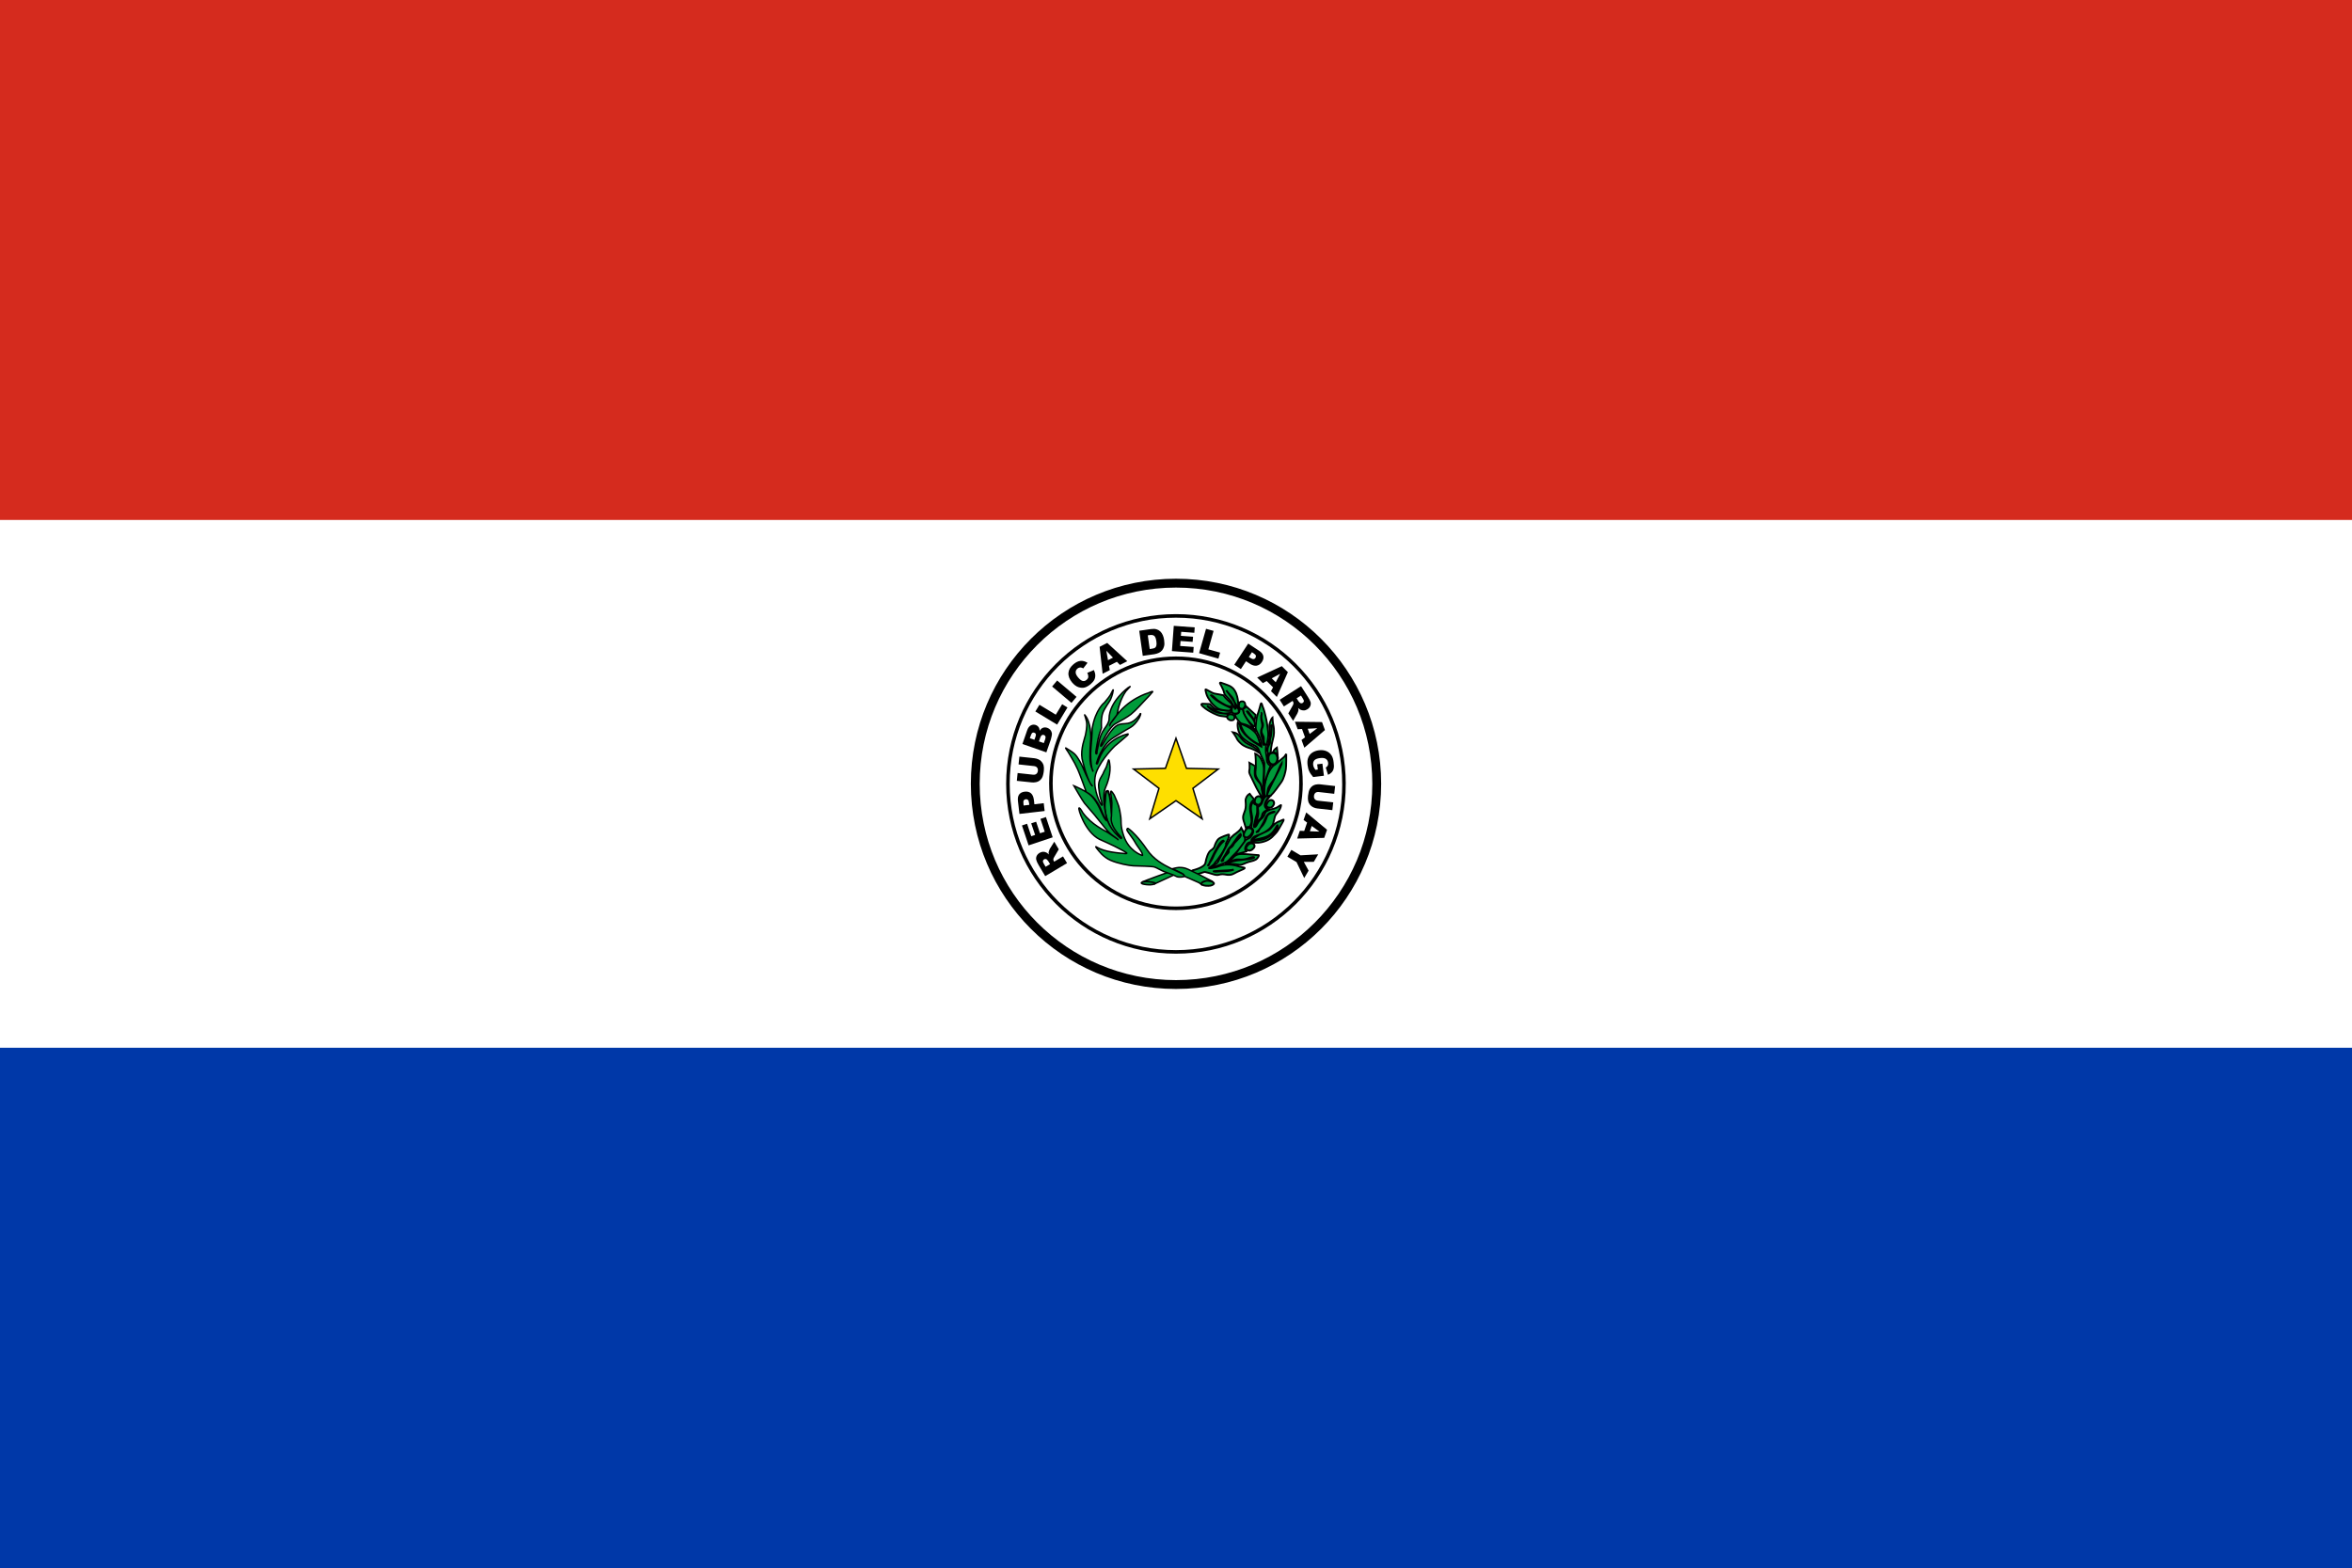
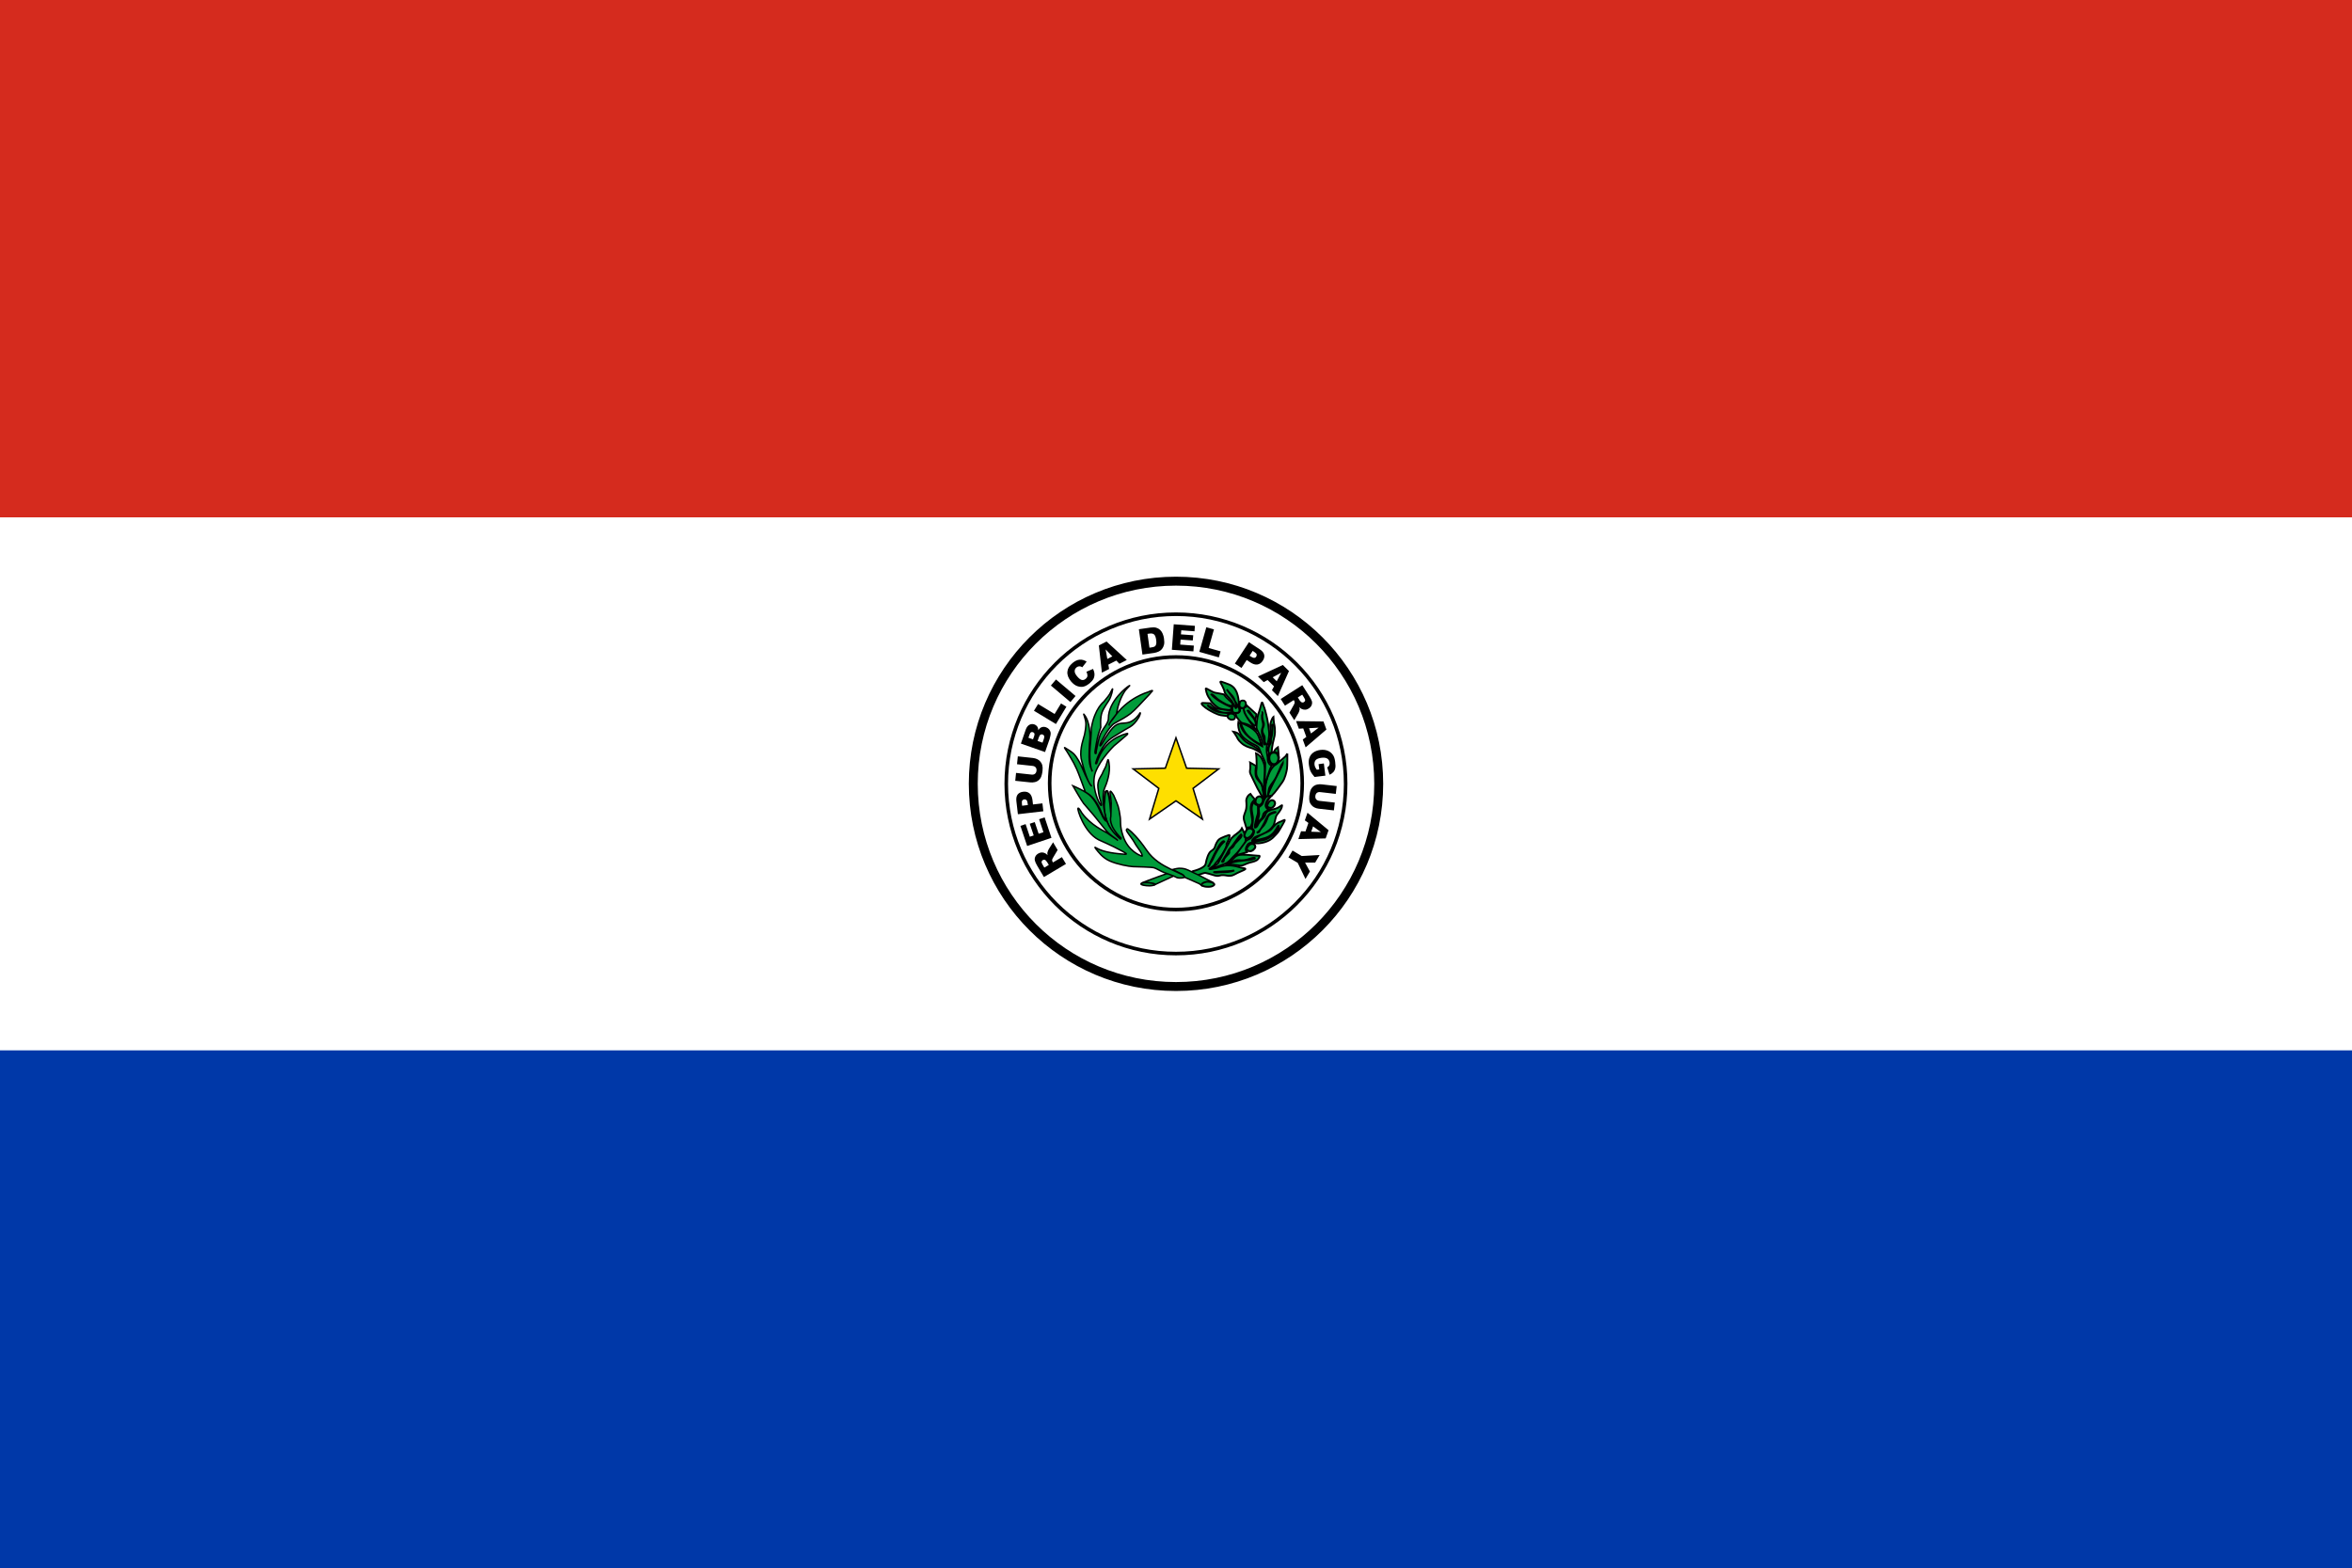
- <svg xmlns="http://www.w3.org/2000/svg" width="600" height="400" viewBox="109.901 3.267 980.198 653.465">
+ <svg xmlns="http://www.w3.org/2000/svg" width="600" height="400" viewBox="114.706 6.471 970.588 647.059">
  <defs>
    <clipPath id="border-crop-clip">
-       <rect x="124.604" y="13.069" width="950.792" height="633.861" />
+       <rect x="129.265" y="16.176" width="941.471" height="627.647" />
    </clipPath>
  </defs>
  <path d="M0 0h1200v660H0z" fill="#0038a8" />
  <path d="M0 0h1200v440H0z" fill="#fff" />
  <path d="M0 0h1200v220H0z" fill="#d52b1e" />
  <path d="M683.656 329.978c0 46.218-37.442 83.678-83.658 83.678-46.193 0-83.654-37.46-83.654-83.678 0-46.198 37.462-83.634 83.654-83.634 46.216 0 83.658 37.436 83.658 83.634z" stroke-miterlimit="10" fill="#fff" stroke="#000" stroke-width="3.687" />
  <path d="M640.448 317.02c-2.031-.08-2.043 2.158-2.043 2.158s.07-.662.012.09c-.039.743.333 2.555 1.833 2.703 1.583.139 2.109-1.711 2.122-2.609 0-.356-.116-2.296-1.924-2.34" fill="#009b3a" stroke="#000" stroke-width=".985" />
  <path d="M547.516 363.468l-.717-1.187c-.072-.132-.259-.35-.558-.675a.817.817 0 0 0-.554-.273.988.988 0 0 0-.652.132c-.278.17-.46.397-.49.675-.053.283.079.672.393 1.197l.725 1.235zm7.08-.408l-9.1 5.412-2.778-4.668c-.515-.876-.828-1.572-.95-2.122-.143-.559-.075-1.083.156-1.604.23-.526.648-.964 1.23-1.313a3.156 3.156 0 0 1 1.48-.457c.51 0 .975.126 1.426.365.278.16.602.408.955.768-.084-.389-.132-.696-.113-.934.03-.141.094-.374.221-.73.123-.34.24-.578.313-.729l1.839-2.928 1.875 3.18-1.875 3.157c-.235.399-.378.706-.397.92-.011.296.054.554.195.807l.156.258 3.687-2.194zm-16.02-7.41l-2.778-8.302 2.142-.72 1.74 5.204 1.606-.54-1.636-4.83 2.058-.671 1.616 4.806 1.97-.637-1.778-5.355 2.273-.774 2.822 8.458zm.296-16.9l-.112-.777c-.073-.648-.23-1.066-.47-1.284a1.133 1.133 0 0 0-.896-.282c-.324.053-.588.19-.79.417-.21.254-.28.672-.192 1.28l.089.934zm-4.116 3.79l-.631-5.394c-.127-1.158.04-2.082.524-2.734.5-.646 1.265-1.035 2.293-1.152 1.059-.132 1.936.096 2.602.657.658.569 1.079 1.517 1.236 2.82l.2 1.776 3.896-.453.382 3.264zm-.367-20.64l.338-3.25 6.282.676a5.523 5.523 0 0 1 1.71.482 3.54 3.54 0 0 1 1.362 1.074c.363.468.618.915.736 1.397.16.636.205 1.415.102 2.31a11.916 11.916 0 0 1-.294 1.654c-.132.597-.337 1.09-.593 1.469a3.852 3.852 0 0 1-1.019 1.03 3.324 3.324 0 0 1-1.289.55c-.696.142-1.293.17-1.812.112l-6.253-.66.337-3.255 6.416.696c.578.058 1.038-.049 1.395-.342.359-.287.56-.704.628-1.254.06-.58-.059-1.026-.339-1.371-.278-.356-.71-.555-1.293-.623zm10.523-8.892l.564-1.566c.171-.53.22-.94.103-1.236a.98.98 0 0 0-.642-.578c-.315-.108-.574-.088-.828.068-.264.16-.491.5-.672 1.03l-.558 1.576zm-3.924-1.376l.475-1.329c.16-.486.205-.855.087-1.104-.087-.239-.294-.428-.612-.52a.91.91 0 0 0-.774.034c-.23.136-.422.427-.578.895l-.496 1.366zm-4.995 1.755l2.01-5.792c.348-.964.843-1.606 1.509-1.97a2.518 2.518 0 0 1 2.04-.152c.577.228 1.017.58 1.322 1.095.18.34.294.788.294 1.308.416-.66.896-1.08 1.43-1.26.544-.194 1.137-.184 1.779.04.504.174.926.461 1.26.84.318.4.528.838.632 1.334.048.32.024.748-.089 1.279-.166.744-.264 1.215-.348 1.435l-1.862 5.33zm5.392-13.555l1.71-2.791 6.811 4.128 2.652-4.356 2.22 1.356-4.322 7.145zm6.986-10.406l2.103-2.505 8.07 6.823-2.106 2.505zm14.657-5.686l2.75-1.176c.353.74.554 1.444.582 2.135a4.09 4.09 0 0 1-.39 1.92c-.315.608-.829 1.197-1.534 1.815-.898.73-1.721 1.206-2.5 1.415-.77.2-1.632.151-2.592-.151-.926-.306-1.808-.972-2.66-1.97-1.108-1.355-1.618-2.684-1.505-3.988.108-1.327.823-2.519 2.126-3.618 1.035-.856 1.995-1.303 2.94-1.376.922-.088 1.902.19 2.886.807l-1.807 2.344c-.275-.18-.504-.3-.7-.34a1.586 1.586 0 0 0-.878-.01 1.86 1.86 0 0 0-.804.399c-.574.48-.823 1.074-.74 1.784.049.53.387 1.149.975 1.883.76.9 1.416 1.404 1.956 1.507.568.117 1.092-.043 1.582-.452.476-.408.735-.836.745-1.303.014-.497-.118-1.036-.432-1.625m10.7-6.355l-2.763-2.86.696 3.924zm1.647 1.736l-3.312 1.684.338 1.794-2.975 1.512-1.26-11.23 3.18-1.625 8.346 7.623-3.043 1.556zm12.863-11.025l.813 5.71.795-.117c.68-.084 1.156-.234 1.425-.424.26-.209.437-.476.544-.895.117-.389.117-.996-.004-1.843-.156-1.104-.451-1.843-.863-2.194-.42-.35-1.054-.476-1.896-.35zm-3.557-1.912l4.802-.691c.946-.126 1.715-.117 2.332.059.637.18 1.161.471 1.622.9.447.427.804.948 1.059 1.556a7.428 7.428 0 0 1 .548 1.998c.172 1.109.172 2.004-.01 2.641a4.464 4.464 0 0 1-.833 1.716c-.402.473-.848.828-1.343 1.027a7.334 7.334 0 0 1-1.896.579l-4.812.677zm14.391-2.05l8.727.647-.162 2.251-5.464-.408-.127 1.678 5.068.374-.183 2.145-5.041-.36-.148 2.063 5.621.417-.176 2.383-8.895-.656zm13.446 1.234l3.142.876-2.172 7.685 4.906 1.386-.716 2.49-8.052-2.28zm17.84 11.732l.676.438c.52.345.96.491 1.28.456a.982.982 0 0 0 .78-.486c.175-.267.24-.568.2-.895-.064-.31-.353-.626-.863-.962l-.78-.526zm-.26-5.569l4.544 2.997c.984.646 1.562 1.376 1.74 2.163.19.798 0 1.635-.585 2.501-.567.88-1.303 1.396-2.175 1.546-.882.141-1.848-.131-2.95-.856l-1.494-.992-2.147 3.273-2.74-1.814zm11.472 16.122l1.842-3.525-3.498 1.892zm-1.117 2.101l-2.652-2.606-1.596.876-2.376-2.335 4.884-2.256 5.381-2.487 2.528 2.501-4.596 10.335-2.43-2.412zm9.821 4.587l.745 1.177c.089.118.25.346.583.656a.87.87 0 0 0 .57.249.91.91 0 0 0 .626-.156c.28-.18.436-.403.486-.69.038-.273-.108-.682-.437-1.177l-.755-1.206zm-7.07.627l8.913-5.69 2.926 4.586c.543.846.887 1.542 1.053 2.082a2.58 2.58 0 0 1-.138 1.605c-.216.535-.612.978-1.17 1.344-.505.32-.99.5-1.49.5-.475.029-.96-.092-1.436-.293a5.476 5.476 0 0 1-.965-.753c.093.389.152.705.141.924a5.78 5.78 0 0 1-.186.73 3.863 3.863 0 0 1-.318.748l-1.725 2.987-2-3.118 1.795-3.2c.24-.428.357-.734.357-.948.01-.288-.035-.56-.225-.804l-.142-.242-3.626 2.31zm12.496 14.24l3.17-2.393-3.963.22zm-1.924 1.416l-1.27-3.497-1.804.126-1.152-3.137 11.3.132 1.221 3.336-8.58 7.354-1.176-3.23zm5.06 11.246l2.176-.287.63 5.04-4.473.54c-.755-.876-1.332-1.66-1.641-2.375-.344-.709-.564-1.57-.69-2.577-.162-1.245-.08-2.286.268-3.123.314-.836.873-1.532 1.656-2.082.79-.52 1.721-.865 2.804-.996 1.142-.15 2.175-.034 3.076.34.903.36 1.628.968 2.192 1.824.435.677.724 1.606.861 2.812.162 1.152.162 2.032.01 2.631a3.163 3.163 0 0 1-.798 1.56 4.092 4.092 0 0 1-1.554 1.061l-.95-3.05c.378-.189.656-.431.823-.778.172-.33.216-.749.172-1.206-.118-.72-.412-1.254-.95-1.614-.554-.36-1.369-.473-2.437-.34-1.136.14-1.905.466-2.352.938-.42.496-.577 1.132-.499 1.892.04.36.146.696.284 1.007.152.33.372.666.676 1.085l.996-.137zm6.694 15.856l-.372 3.238-6.252-.705a5.311 5.311 0 0 1-1.726-.492 3.814 3.814 0 0 1-1.352-1.074c-.358-.456-.603-.92-.72-1.386-.153-.676-.192-1.435-.09-2.325.07-.506.169-1.065.29-1.663.143-.599.353-1.085.618-1.464a4.14 4.14 0 0 1 1.01-1.017c.46-.287.881-.467 1.302-.54.687-.131 1.299-.174 1.814-.096l6.262.714-.372 3.23-6.405-.736c-.583-.062-1.044.04-1.407.327-.352.291-.564.7-.621 1.26-.064.573.044 1.026.327 1.371.276.35.706.56 1.28.647zm-9.732 12.034l3.984.142-3.216-2.345zm-2.363-.12l1.206-3.507-1.476-1.056 1.098-3.156 8.693 7.223-1.196 3.379-11.265.277 1.107-3.239zm5.837 9.734l-1.839 3.127-4.164.014 1.993 3.658-1.827 3.089-3.214-6.66-3.812-2.246 1.675-2.826 3.808 2.262z" />
  <path d="M670.01 330.004c0 38.69-31.352 70.045-70.023 70.045-38.682 0-70.033-31.356-70.033-70.044 0-38.662 31.35-70.012 70.032-70.012 38.672 0 70.023 31.35 70.023 70.01z" stroke-miterlimit="10" fill="none" stroke="#000" stroke-width="1.475" />
  <path d="M652.093 329.754c0 28.799-23.323 52.124-52.107 52.124-28.785 0-52.118-23.325-52.118-52.124 0-28.77 23.333-52.102 52.116-52.102 28.786 0 52.11 23.332 52.11 52.102z" stroke-miterlimit="10" fill="none" stroke="#000" stroke-width="1.475" />
  <path d="M599.99 311.012l4.377 12.53 13.244.296-10.554 8.026 3.837 12.698-10.904-7.548-10.908 7.548 3.818-12.698-10.57-8.026 13.27-.296z" fill="#fedf00" stroke="#000" stroke-width=".602" />
  <path d="M624.052 365.729c-.442.37-2.22.569-2.69.648-.476.062-2.343.081-3.133.11-.435.03-1.273.151-1.709.151-3.828-.436 6.219-.375 7.532-.91m-10.031-2.96c.25-.448 1.505-3.24 1.956-4.033.46-.779 1.499-2.856 2.12-3.72.32-.468 1.569-1.824 1.867-1.217-2.175 1.88-3.89 5.163-4.804 7.37-.118.238-.833 1.467-1.097 1.789-.256.315-.151.912-.552.96-.423.053-.127.13-.127.13s.362-.808.637-1.28zm14.431 2.135s-1.73-.259-2.803-.638c-1.068-.36-2.862-.636-4.391-.598-1.514.02-2.9.477-4.135.948-1.23.457-2.823.496-2.823.496s-.902.141-.48-.067c.401-.2 1.798-1.29 1.798-1.29l.902-1.235c.26-.072 4.836-6.077 4.338-7.689.701-1.186 1.522-3.303 1.214-3.672-.147-.15-3.563 1.084-4.312 1.764-.868.75-1.48 2.312-1.74 3.212-.254.894-1.568 1.633-1.568 1.633-1.068.768-1.842 3.2-2.205 5.19-.367 1.964-5.208 3.053-5.208 3.053s-1.343.501-.151.88c.205.058.737.957 1.164.971.592.069 3.598-1.218 4.063-1.116a35.664 35.664 0 0 1 3.028.828c1.147.389 2.093.588 2.895.292.814-.293 1.976-.18 2.848-.01.858.185 1.818.107 2.371-.064.593-.18 2.152-1.046 2.152-1.046s1.686-.73 2.66-1.187c.976-.456.383-.656.383-.656" fill="#009b3a" stroke="#000" stroke-width=".754" />
  <path d="M615.299 370.745s-6.665-3.487-7.023-3.57c-.21-.029-3.024-1.58-4.311-1.98-.931-.301-2.215-.38-2.676-.35-1.097.077-2.889.561-2.889.561l1.656.677s1.554.763 2.314 1.172c1.087.574 1.136 1.273 1.136 1.273l6.035 2.655 1.224.88s1.114-1.537 4.534-1.318" fill="#009b3a" stroke="#000" stroke-width=".602" />
  <path d="M622.002 356.903c2.096-1.87 3.121-4.528 4.846-6 .28.2.28.534-.062 1.123-.326.58-.76.78-.95 1.082-.352.472-1.402 1.344-1.686 1.868-.252.496-.578 1.19-1.493 1.718-.91.544-.624 1.409-.7 1.772-.073.4-1.475 1.404-2.152 2.645-.129 1.294-.187.751-.972 1.211 1.428-2.153 2.179-3.54 3.169-5.42m-4.711 5.917c-.135.283-4.269 2.63-2.976 2.282 1.285-.338 5.105-1.717 6.19-2.2 1.327-.579 2.123-1.795 3.12-2.783 1.017-1.01 4.163-4.017 4.707-5.176.532-1.194 1.016-2.854-1.117-6.582 0 0-.331.713-1.126 1.41-.786.713-1.958 1.502-1.958 1.502l-1.368 1.293s-4.831 8.875-5.472 10.255" fill="#009b3a" stroke="#000" stroke-width=".794" />
  <path d="M634.086 359.696s-2.646-.237-2.876-.237c-.25 0-1.7-.2-3.808-.2-2.088 0-2.872.724-3.42 1.307-.593.653-2.24 2.16-2.24 2.16l.888-.078c2.116-1.648 3.763-1.044 4.42-1.092.686-.024 1.511.044 3.63-.706 2.15-.754 2.024-.048 1.788.024a11.158 11.158 0 0 1-3.192.644c-1.596.088-2.997.397-3.624.397-.632 0-5.29 1.275-5.29 1.275s5.04.295 5.584.475c.54.22 1.388.117 2.088-.219 1.931-.89 2.804-1.06 3.597-1.24.799-.155 1.75-.695 1.75-.695s.51-.322.98-1.176c.485-.876-.276-.639-.276-.639m2.474-13.81c.318-.789 1.113-2.642 1.956-3.371.514-.448 1.4-.657 1.871-.856.2-.068 1.648-.138-.16.359-.75.2-1.764.643-2.214 1.398-.632 1.754-1.184 3.283-2.358 4.404-.862.905-1.408 2.083-1.408 2.083l-.924.32c1.694-1.037 2.43-2.961 3.237-4.337zm8.193-.988c-.965.322-1.304.588-1.304.588-2.16.648-3.044 2.004-3.99 3.108-.48.578-1.156 1.01-3.435 1.987-2.082.895-3.693 2.278-3.732 2.278 0 0-.66.135-.534.456.049.152.612.03.612.03s4.29-.612 6.078-1.7c1.142-.716 1.788-1.237 2.87-2.91.485-.739 1.029-2.13 1.054-1.235.084 2.373-3.603 4.674-5.208 5.384-.86.365-2.005.516-3.504.763-1.481.273-2.382.191-2.274-.135.151-.472.324-.57.715-1.036.706-.841 2.41-1.139 3.665-1.728 1.485-.665 2.892-1.644 3.597-2.48.72-.845.97-1.157 1.166-1.871.55-1.869.578-2.904 1.093-3.571 1.812-2.232 2.077-2.952 2.166-3.948.019-.23-.941.529-1.44.806-.976.578-1.338.578-3.337 1.1-2.03.506-1.985 1.814-2.3 2.432-.092.247-.915 1.274-1.308 1.464-.392.199-1.357 1.594-1.714 2.412-.264.597-.736 1.026-1.113.978-.396-.074.76-4.397 1.014-5.112.275-.71.329-2.097.329-2.564 0-.447.016-1.624-.768-1.756-.78-.132-.816-1.209-.816-1.209-1.876 1.625-.828 4.488-.626 6.185.201 1.682-.387 4.795-.387 4.795 1.812.774.387 2.976-.176 3.688-.593.723-1.716.855-2.22 1.493-.534.656-4.331 5.943-4.331 5.943l4.723-1.338s.44.078-.265-.456c-.715-.512.23-2.496.838-2.982 1.161-.91 2.73-.248 2.73-.248s2.19.336 4.875-.73c2.244-.885 3.209-2.32 4.272-3.4.579-.587 1.637-2.539 2.304-3.695.402-.668 1.122-1.937.68-1.786" fill="#009b3a" stroke="#000" stroke-width=".754" />
  <path d="M631.36 357.595c.36-.146.414-.211 1.075-.932.65-.72.077-1.936-.929-1.887-.492.033-1.015-.081-1.982 1.22-.934 1.302.447 1.778.972 1.832.224.012.52-.086.864-.233" fill="#009b3a" stroke="#000" stroke-width=".84" />
  <path d="M628.918 349.363c-.626 1.047-.96 2.249-.468 2.62.11.061.546.444.914.444.362 0 1.39-.493 1.975-1.397.587-.876 1.067-1.838-.133-2.436-1.088-.539-1.836-.035-2.288.768" fill="#009b3a" stroke="#000" stroke-width=".858" />
  <path d="M632.491 336.58s.099-.161-.313-.588c-.652-.668-1.468-1.857-1.468-1.857-1.298.71-1.73 2.145-1.73 2.715 0 .592.22 1.881.02 3.195-.07.447-.142.958-.784 2.583-.657 1.604.093 3.078.24 3.598.112.516.648 2.12.648 2.12s.508-.326.68-.364c.2-.054.892-.024.892-.024s.782-1.414.81-2.2c.015-.58-.077-1.562-.352-3.07-.382-2.194-.358-2.82-.098-4.047.26-1.245 1.455-2.063 1.455-2.063" fill="#009b3a" stroke="#000" stroke-width=".754" />
  <path d="M634.428 338.77s.737-.176 1.108-.844c.468-.806.345-1.662.345-1.662-1.142-2.213-2.676-.427-2.676-.427-1.374 2.81 1.222 2.934 1.222 2.934" fill="#009b3a" stroke="#000" stroke-width=".828" />
  <path d="M638.315 334.714c-1.704.088-2.542 3.15-2.542 3.15s-.276.757-1.184 1.342c-.966.597-.396 1.455-.396 2.98 0 1.524-1.063 4.22-1.063 4.22l-.396.914s.037.686.658-.56c1.056-2.096 2.214-1.587 2.65-3.843.276-1.678 3.054-2.212 3.054-2.212l-.781-.146c-2.887-1.353.167-4.727.66-5.325.524-.596 1.023-.596-.66-.52" fill="#009b3a" stroke="#000" stroke-width=".984" />
  <path d="M637.829 338.346c-.78 1.673 1.44 1.754 1.952 1.462.207-.12.676-.677.676-.677.9-1.294.077-2.17-.393-2.295-.452-.15-1.417-.265-2.235 1.51" fill="#009b3a" stroke="#000" stroke-width=".838" />
  <path d="M633.612 331.854c.583 1.085 2.21 4.104 2.592 3.916.24-.117.05-.735.05-.735s-.049-.817-.314-1.805c-.26-.996-.197-2.271-.716-3.088-.504-.816-1.714-1.785-2.19-3.074-.47-1.293-.101-3.74-.062-4.041.048-.282.191-.097-.06-.389-.254-.317-2.31-1.411-2.31-1.411s.12.798.07 2.243c-.02.35-.118.758-.172 1.366-.048.579.3 1.308 1.143 2.972.979 1.926 1.45 3.108 1.969 4.046m12.336-14.363s-.593.988-.804 1.206c-.22.22-3.571 3.099-3.762 3.22-.162.127-1.912.686-3.504 4.99-1.597 4.29-.906 8.302-.906 8.302l.774-.096.132-.42s.26-1.424.46-2.504c.222-1.065 1.416-2.554 2.209-3.653.756-1.075 1.365-2.62 1.365-2.62.898-1.81 1.33-3.428 2.22-4.69.035 1.503-5.677 10.742-6.289 13.886l1.692-.258c1.351-1.235 3.12-3.828 4.317-5.5 1.204-1.678 1.716-4.3 1.935-5.462.21-1.148.162-6.4.162-6.4" fill="#009b3a" stroke="#000" stroke-width=".754" />
  <path d="M634.56 318.442c-.863-.798-1.534-1.037-1.534-1.037s.206 1.566.206 2.52c0 .957.084 2.563.034 3.42-.034.854-.46 2.27.147 3.656.623 1.367 1.323 2.063 1.818 2.923.451.842 1.277 5.217 1.277 5.217s-.302-5.916-.042-7.59c.24-1.644.319-4.207-.048-5.491-.383-1.29-1.016-2.801-1.858-3.618m3.943-5.776c.26-.506.868-1.552 1.122-3.143.093-.675.156-1.77.132-2.528-.019-.507-.22-1.386 0-1.445.196-.048.033.274.144 1.024.054.267-.13 1.008-.164 1.956-.045.758-.075 1.392-.413 2.418-.294.904-.028 1.908-.209 2.19-.195.286-.715 1.371-.715 1.371s-.318.876-.264 1.673c.029.816.078 1.698.078 1.698s.377-.7 1.22-.817c0 0 .191-1.368.191-1.795 0-.429.549-3.23.828-4.086.382-1.254.652-3.438.045-5.973-.168-.685-.29-2.83-.29-2.83s-.808.647-1.288 3.093c-.148.744.166 2.738.043 4.864-.048 1.172-1.173 5.923-1.325 6.22" fill="#009b3a" stroke="#000" stroke-width=".754" />
  <path d="M638.503 312.666c-.04.072-.054.102-.054.102s.034-.03.054-.102" fill="#009b3a" stroke="#000" stroke-width=".754" />
  <path d="M635.317 300.335c.432 0 .432.467.343.836-.068.38-.058 1.085-.058 1.23 0 .166.18 1.173.324 1.698.156.54.426.71.308 1.794-.08.682-.78 1.483-.534 2.641.132.609.568 1.246.784 1.77.18.365.082 1.257.132 1.986.019.71.411 1.19.411 1.19s-.485.906-.647-.227c-.176-1.3-.235-1.878-.484-2.466-.407-.964-.78-2.697-.148-4.033.108-.258.192-.738.192-1.308 0-.579-.356-1.568-.425-2.18-.06-.487-.02-1.513-.02-1.884m-2.265 5.44c.102.734.338 1.152 1.166 2.748.255.526.834 1.868.921 2.296.103.428.192.944.192 1.075 0 .141.093 1.148.093 1.148v.418s-2.294-1.337-3.298-2.052c-1-.72-2.136-1.708-2.862-2.305-.823-.677-2.784-3.002-2.808-4.864l-.901-.817s-.687 4.139 2.557 6.818c.936.768 1.956 1.615 4.136 2.602 2.186 1.008 1.899 1.909 2.81 3.845.897 1.945 1.459 3.064 1.572 3.614.078.588-.249 8.857-.249 8.857l.078.75s1.998-7.66 2.958-8.515c0 0-1.905-.293-1.754-3.288l-.334-1.975s-.381-2.374.334-3.847c0 0 .848-2.7.559-5.034-.181-1.396-.246-1.814-.416-3.152-.26-2.082-1.094-5.058-1.187-5.418-.285-1.045-.382-1.206-.715-2.032-.099-.292-.285-1.256-.593-1.27-.177-.01-.447 1.24-.447 1.24s-.4 1.362-.484 1.731c-.26 1.1-.868 2.023-1.146 4.494-.05.448-.099 1.654-.153 1.815-.029.136-.087.846-.029 1.118" fill="#009b3a" stroke="#000" stroke-width=".754" />
  <path d="M634.933 317.273s-.333-.74-.672-1.119c-.68-.802-1.596-1.483-4.203-2.757-2.597-1.294-3.284-3.42-4.607-4.295-.607-.419-1.783-.618-1.783-.618s1.156 1.591 1.43 2.14c.353.7.437 1.177 1.867 2.51 1.421 1.338 3.156 1.805 4.273 2.136 1.578.49 3.695 2.004 3.695 2.004m-8.185-12.292c.07.21.74 2.496 2.146 4.272 2.15 2.718 6.291 4.66 6.291 4.66-.387-1.692-1.062-3.648-1.596-4.514-1.883-3.04-6.855-4.53-6.855-4.53s-.088-.116.014.112m5.936 1.282c1.114-2.44-2.212-4.77-3.15-6.47.347-.276.759.448 1.14.93.545.724 2.079 2.82 2.079 2.82l.475-2.232-3.961-3.604c-.048.524-1.272.955-1.272.955-.593 3.336 4.69 7.6 4.69 7.6" fill="#009b3a" stroke="#000" stroke-width=".754" />
  <path d="M625.787 300.61c-.955.428-1.294.428-1.294.428l.533 1.414.31.384s1.244 1.8 1.969 2.024c.303.112 1.436.31 2.573.797 1.43.608 3.765 2.65 3.765 2.65s-3.884-4.38-5.373-7.664l-.502-1.892-1.408.093s.387 1.329-.573 1.767" fill="#009b3a" stroke="#000" stroke-width=".754" />
  <path d="M611.251 297.809a13.879 13.879 0 0 0 2.112 1.566c.857.516 3.327 1.969 5.175 2.32.432.068 2.752.36 2.752.36.093-1.017 1.196-1.105 1.196-1.105l-3.287-.36c-2.651-.196-4.668-1.304-6.238-3.078 2.106 1.277 5.134 3.288 7.588 3.18 10.075-.99-3.036-1.24-4.173-1.969-1.206-.744-2.234-1.98-2.234-1.98l-2.954-.132s-1.452-.091.063 1.198" fill="#009b3a" stroke="#000" stroke-width=".754" />
  <path d="M623.113 303.546c.652-.048 1.108-.17 1.255-.884.132-.798-.171-1.377-1.132-1.587-.534-.132-1.47-.16-1.852.789-.416.972 1.097 1.596 1.097 1.596s.289.126.632.086m1.13-5.776c-.853 0-1.142.696-.96 2.052.225 1.368 2.317.77 2.317.77l.387-.2s.285-.22.127-1.308c-.147-1.114-1.014-1.314-1.872-1.314m3.426.96h-.033c-.016.01.033 0 .033 0" fill="#009b3a" stroke="#000" stroke-width=".754" />
  <path d="M627.636 298.73c.024-.01.083-.04.304-.102.435-.165.876-1.212.876-1.212.22-1.414-.792-1.764-.792-1.764-1.707-.34-1.751 1.157-1.751 1.157-.47 1.95 1.112 1.931 1.362 1.92m-7.595-6.697c.095.648 1.015 1.586 1.158 1.747.166.145 1.343 1.372 1.74 1.92.396.551 1.716 3.043 1.716 3.043s.23-.038.328-.228c.23-.388-.884-3.408-.996-3.616-.408-.917-1.074-1.601-1.745-2.316-.156-.101-.706-.807-1.308-1.565 1.193 1.526 4.25 5.865 5.151 7.794 0 0-.109-2.056-.222-3.16-.381-3.22-1.22-4.217-1.489-4.683-.475-.87-1.68-1.716-2.544-2.014-.861-.312-1.881-.74-2.973-1.09-1.128-.344-.26.672.156 1.548.52 1.036.936 1.965 1.03 2.621" fill="#009b3a" stroke="#000" stroke-width=".754" />
  <path d="M615.835 297.329c1.113.943 1.612 1.6 3.92 1.94 2.327.365 2.523.21 2.523.21s1.207-.583.594-1.094c-3.42-1.504-6.658-3.294-8.302-5.307 0 0 .285-.277 1.47.91.687.696 1.148 1.045 1.569 1.372 1.244.87 1.783 1.118 3.024 1.794.66.36 2.312.748 2.312.748s.235-.5.445-.559c.202-.048-.127-.833-1.563-1.995a11.453 11.453 0 0 1-2.097-2.277s-1.7-.372-3.542-.679c-1.373-.218-3.955-2.222-3.91-1.678.047.56.387 2.296 1.083 3.4.7 1.109 1.367 2.243 2.474 3.216" fill="#009b3a" stroke="#000" stroke-width=".754" />
  <path d="M596.61 366.914c-1.008.297-8.572 3.137-8.572 3.137l-2.112.846c2.916-.656 5.15.813 5.15.813l8.425-3.9s-.024-.128-.234-.279c-.221-.15-1.637-.924-2.657-.617" fill="#009b3a" stroke="#000" stroke-width=".602" />
  <path d="M585.607 371.153c-.056.048-.113.248.034.312.42.233.307.325 2.216.554 1.925.209 3.18-.156 3.509-.52.386-.423-4.769-1.211-5.76-.346" fill="#009b3a" stroke="#000" stroke-width=".644" />
  <path d="M573.504 343.944l-.35-2.364s-.44-6.392-1.166-7.674c-.139-.284-.076-.948-.537-.959-.882-.066-.882 2.013-.989 3.897-1.434 9.5 6.143 16.754 6.143 16.754z" fill="#009b3a" stroke="#000" stroke-width=".836" />
  <path d="M611 372.092s-.795-.177-.292-.798c.482-.59 1.915-.906 2.202-.906.282-.012 1.086.058 1.684.225.604.149 1.438.681 1.194 1.067-.255.367-1.071.825-2.187.825-.957 0-1.447-.024-1.869-.144-.408-.155-.733-.269-.733-.269" fill="#009b3a" stroke="#000" stroke-width=".77" />
  <path d="M602.785 367.572s-2.601-1.196-5.066-2.402c-3.25-1.587-7.155-3.79-9.874-7.832-3.405-5.004-6.366-7.684-7.081-8.223-.736-.54-.842-.74-1.112-.36-.245.33-.074.617.132.967.7 1.139 2.421 3.278 3.038 4.427 1.063 2.052 3.264 4.293 3.244 5.622 0 .185-.642-.132-.642-.132s-5.15-1.764-7.236-8.004c-1.52-4.524-.874-5.853-1.227-8.113-.602-4.018-.725-4.344-2.714-8.848-.054-.112-1.216-1.994-1.372-1.576-.216.54.196 2.554.196 2.554l.211 2.32s-.168 5.15-.168 5.462c0 .312-1.297 3.526 4.214 8.93 0 0 .084.918-.656.11-.524-.578-4.469-3.608-5.669-8.592-1.236-4.986-1.416-9.976-.48-12.048.847-1.872 2.548-6.45 1.823-10.448-.084-.417-.202-1.644-.466-1.322-.112.156-.608 2.18-.907 2.88-.416.958-1.063 1.9-1.263 2.562-.388 1.123-2.289 2.86-1.917 6.055.421 3.672.661 4.246 1.103 5.555.151.476.52 1.692.28 1.814-.221.117-1-1.454-1-1.454s-3.49-6.858-1.338-12.422c2.176-5.54 7.634-10.793 7.634-10.793s4.434-3.677 5.337-4.533c.353-.33.269-.578.151-.54-1.102.278-9.634 2.043-12.632 12.208 0 0-.156.428-.377.322-.275-.123 0-.6 0-.6s1.877-7.206 7.143-10.475c5.748-3.585 5.073-3.06 6.974-4.188 1.196-.744 2.278-1.74 3.616-3.954.137-.247.68-1.536.608-1.756-.06-.218-.318.083-.44.448 0 0-1.628 2.514-4.064 3.36-2.444.847-4.43-.36-6.884 2.354-2.46 2.729-4.415 6.508-4.415 6.508s-.642.978-.784.948c-.27-.082.132-1.04.132-1.04s3.283-6.965 5.92-8.38c2.64-1.426 4.992-2.793 6.492-3.95 1.824-1.43 4.964-4.931 6.096-6.137.24-.258 1.926-1.966 2.298-2.52.225-.302.76-.74.672-.816-.24-.18-1.839.588-1.839.588s-8.695 2.396-14.104 10.567c-.25.379-.845 1.15-1.164 1.476-.578.599-.867 1.597-.867 1.597-.353-.292 3.058-4.555 3.058-4.555l.597-2.758s1.01-4.143 3.132-7.068c.21-.266 1.464-1.531 1.676-1.794.42-.456-.8.4-.584.209 0 0-8.11 5.822-8.11 13.157 0 1.317-.818 2.52-1.95 4.158-1.323 1.902-1.764 3.07-2.337 5.9a231.492 231.492 0 0 1-.745 3.564s.078 1.047-.26.969c-.353-.078-.23-.944-.23-.944s.828-5.467 1.416-7.15c.573-1.634.95-2.747.95-2.747s-.338-4.11.574-6.363c.774-1.964 2.734-4.551 3.038-5.198.132-.282 1.039-2.125 1.293-4.226.035-.282-.186-.048-.553.772-.892 2.01-1.637 2.535-3.102 4.426 0 0-3.758 2.724-5.12 10.826 0 0-.045 3.02-.504 7.754-.334 3.468-.05 6.716.342 8.672.25 1.196.726 1.206.432 1.351-.183.093.116.016-.31-.888-.52-1.085-.918-2.754-.918-5.06 0-4.227.367-7.62.367-7.62s.276-6.83-2.556-9.909c-.137-.16.496 1.382.78 2.919.348 1.907-.284 4.553-.47 5.583-.181 1.036-2.069 5.55-1.402 9.786 0 0 1.596 7.184 3.655 10.666 0 0 1.28 1.5.148.094-1.122-1.406-3.426-6.996-3.626-7.472-.177-.457-1.828-3.936-3.382-5.35-.804-.75-3.013-2.076-3.013-2.076s-1.2-.915-.29.3c.72.96 1.687 2.68 2.146 3.43a40.243 40.243 0 0 1 2.549 4.823c.74 1.626 2.46 6.407 2.46 6.407l1.1 3.032s1.845 1.024 2.85 2.142c.822.905 2.528 2.982 3.944 6.678.637 1.635 1.908 3.132 1.908 3.132s-.27.519-1.402-1.44c-1.116-1.986-2.21-5.71-4.9-8.607-2.044-2.224-7.543-4.465-7.543-4.465s3.533 6.157 4.41 7.256c1.485 1.76 3.631 4.231 4.185 4.884.573.666 3.896 4.77 4.386 5.428.774 1.026 1.284 1.478 1.69 1.896.876.933 3.473 2.636 3.675 2.904.038.272.09.048-.13-.113-1.152-.687-2.527-1.771-3.948-2.695-1.416-.939-6.884-3.273-10.568-8.35-.873-1.502-1.289-2.1-1.583-1.945-.451.239 2.48 9.936 8.507 13.02 0 0 6.649 2.957 8.124 3.847.809.486 2.44 1.206 3.195 1.814.431.356-.392.336-.446.326-3.533-.276-8.604-.744-11.717-2.55 0 0-1.337-.938-.24.381.873 1.02 2.529 3.535 5.724 4.951 3.2 1.404 7.85 2.223 9.551 2.31 1.67.093 7.628.122 8.77.492 1.117.378 3.019 1.596 4.107 1.947.989.32 3.973 1.464 3.973 1.464s.898.492 1.378.666c.539.215 2.774.195 2.932-.223.15-.375-.639-.946-.639-.946" fill="#009b3a" stroke="#000" stroke-width=".602" />
  <path d="M641.423 317.075c.675.247.974 2.251.974 2.251s-.059-1.147-.059-1.712c0-.57-.278-2.704-.278-2.704l-.599.428c-.715.57-1.112 1.576-1.112 1.576s.411-.068 1.074.16" fill="#009b3a" stroke="#000" stroke-width=".754" />
  <g clip-path="url(#border-crop-clip)" />
</svg>
